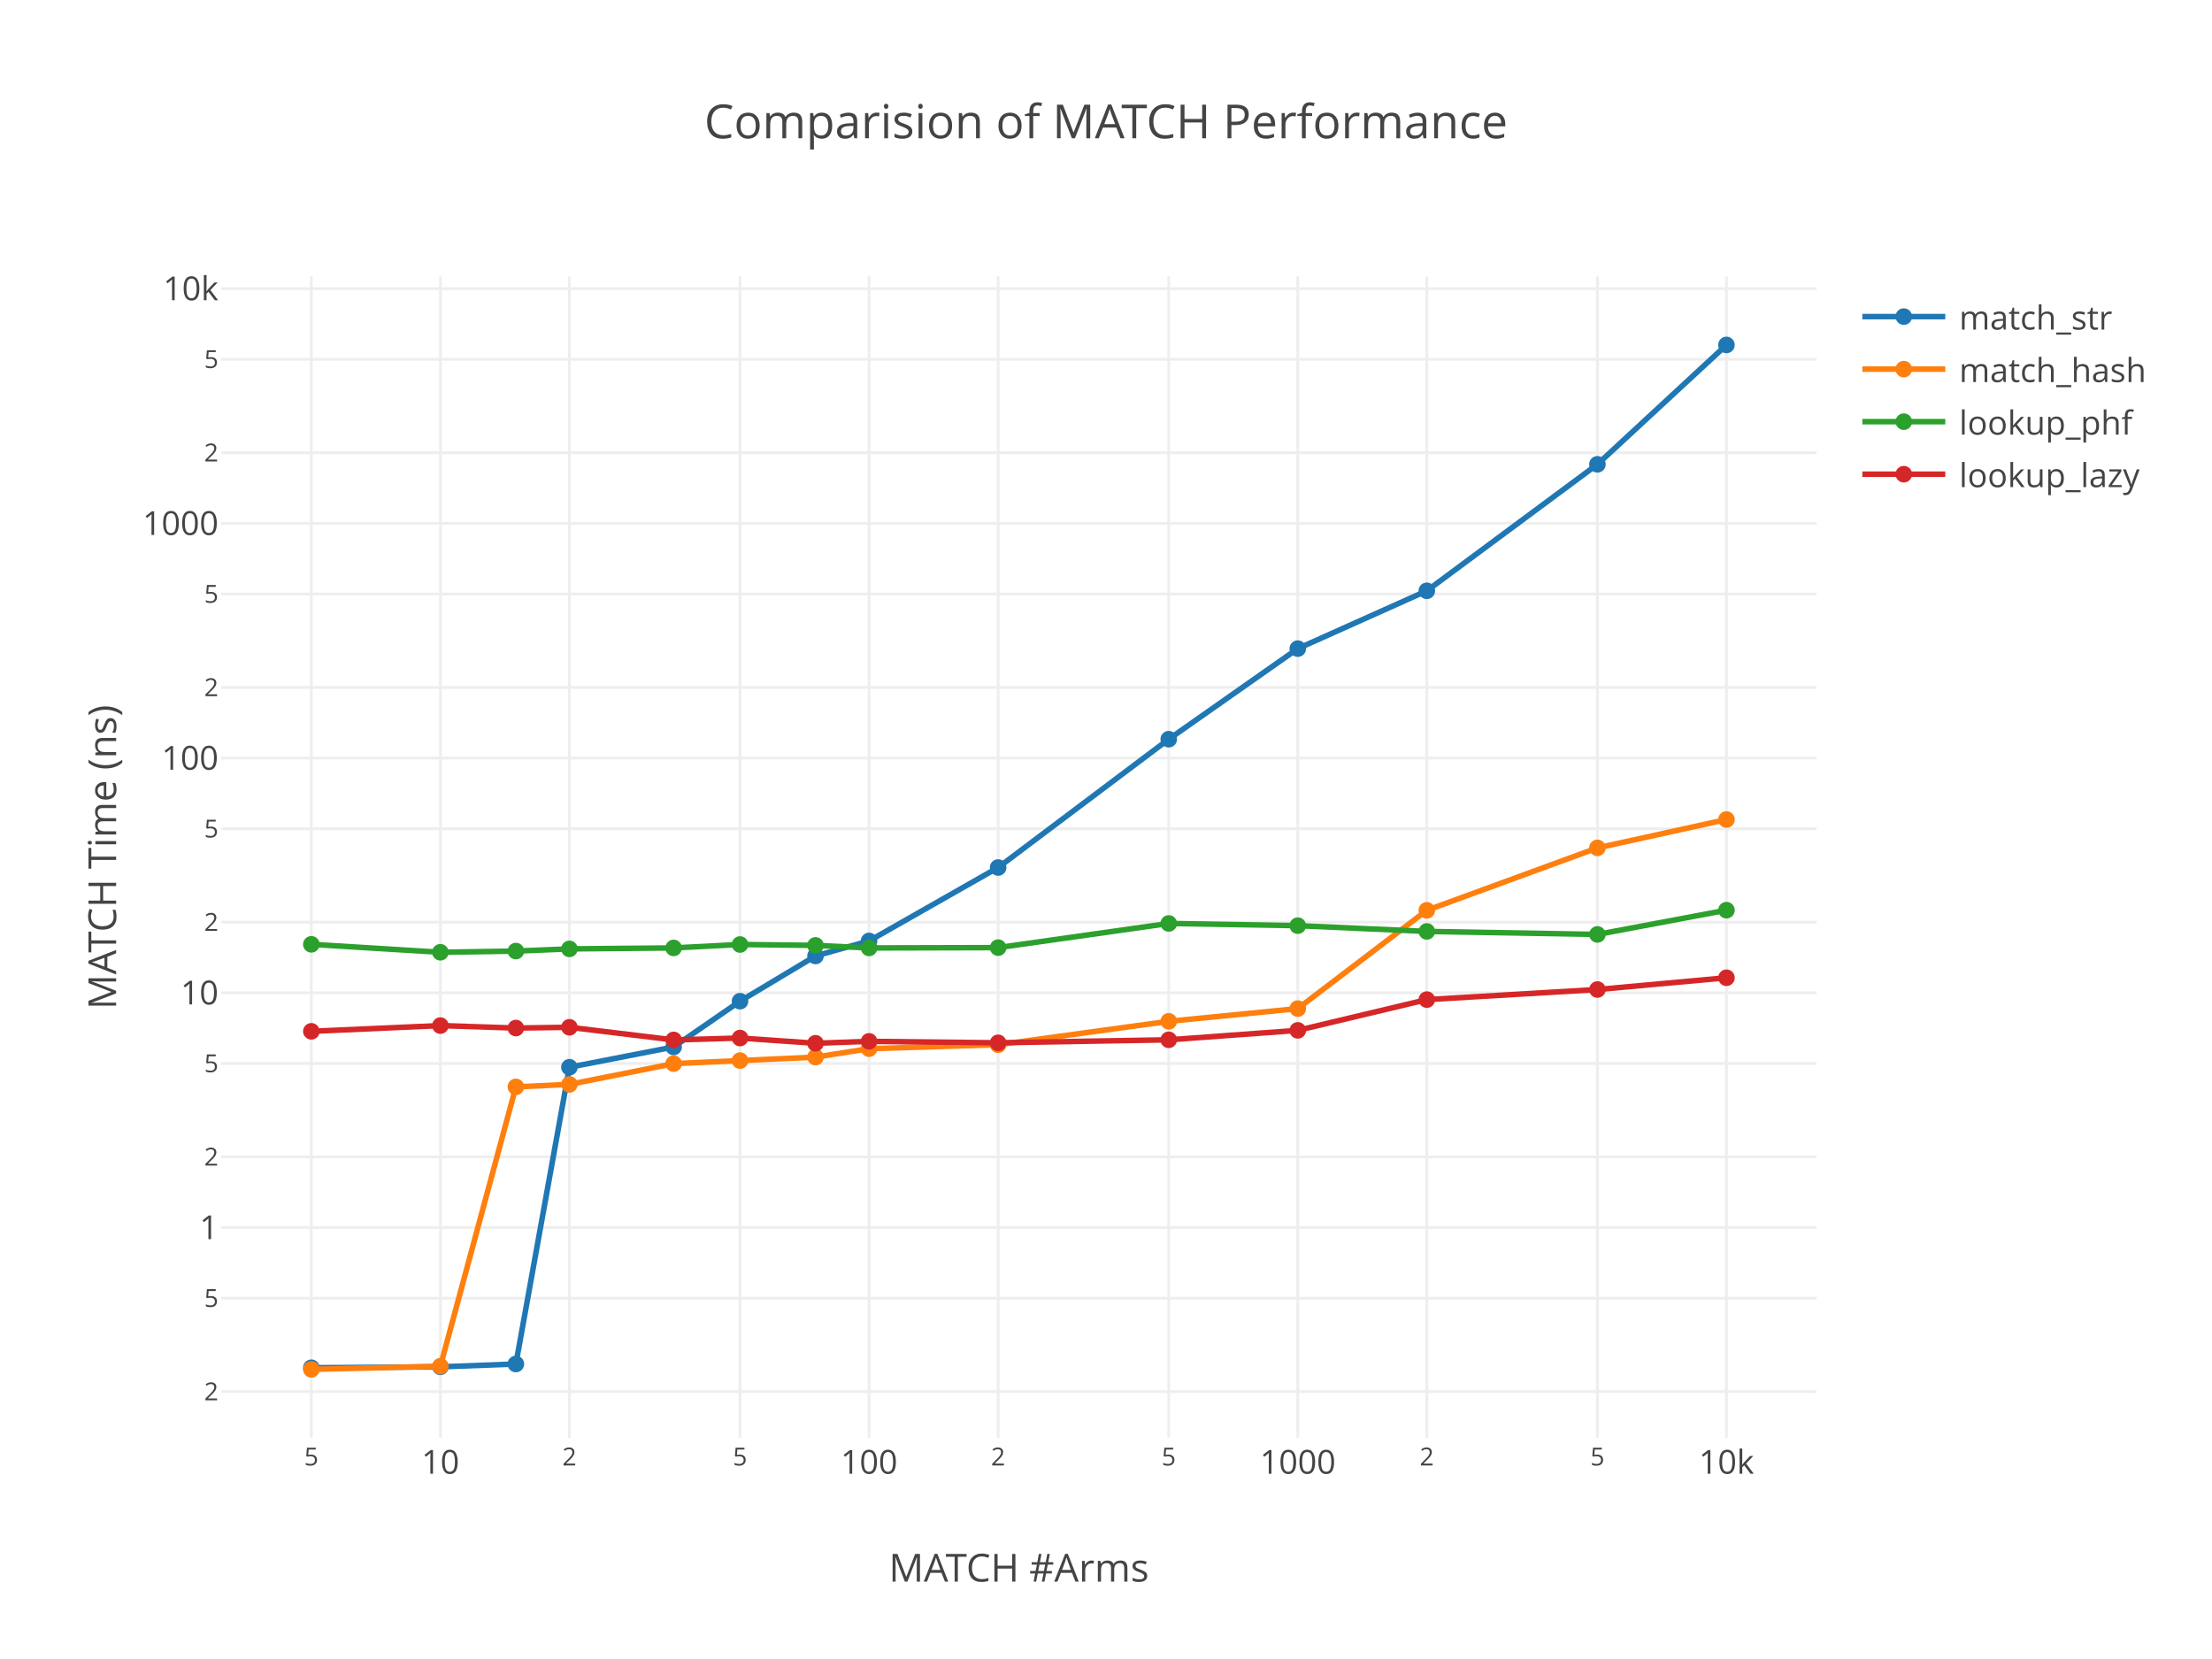
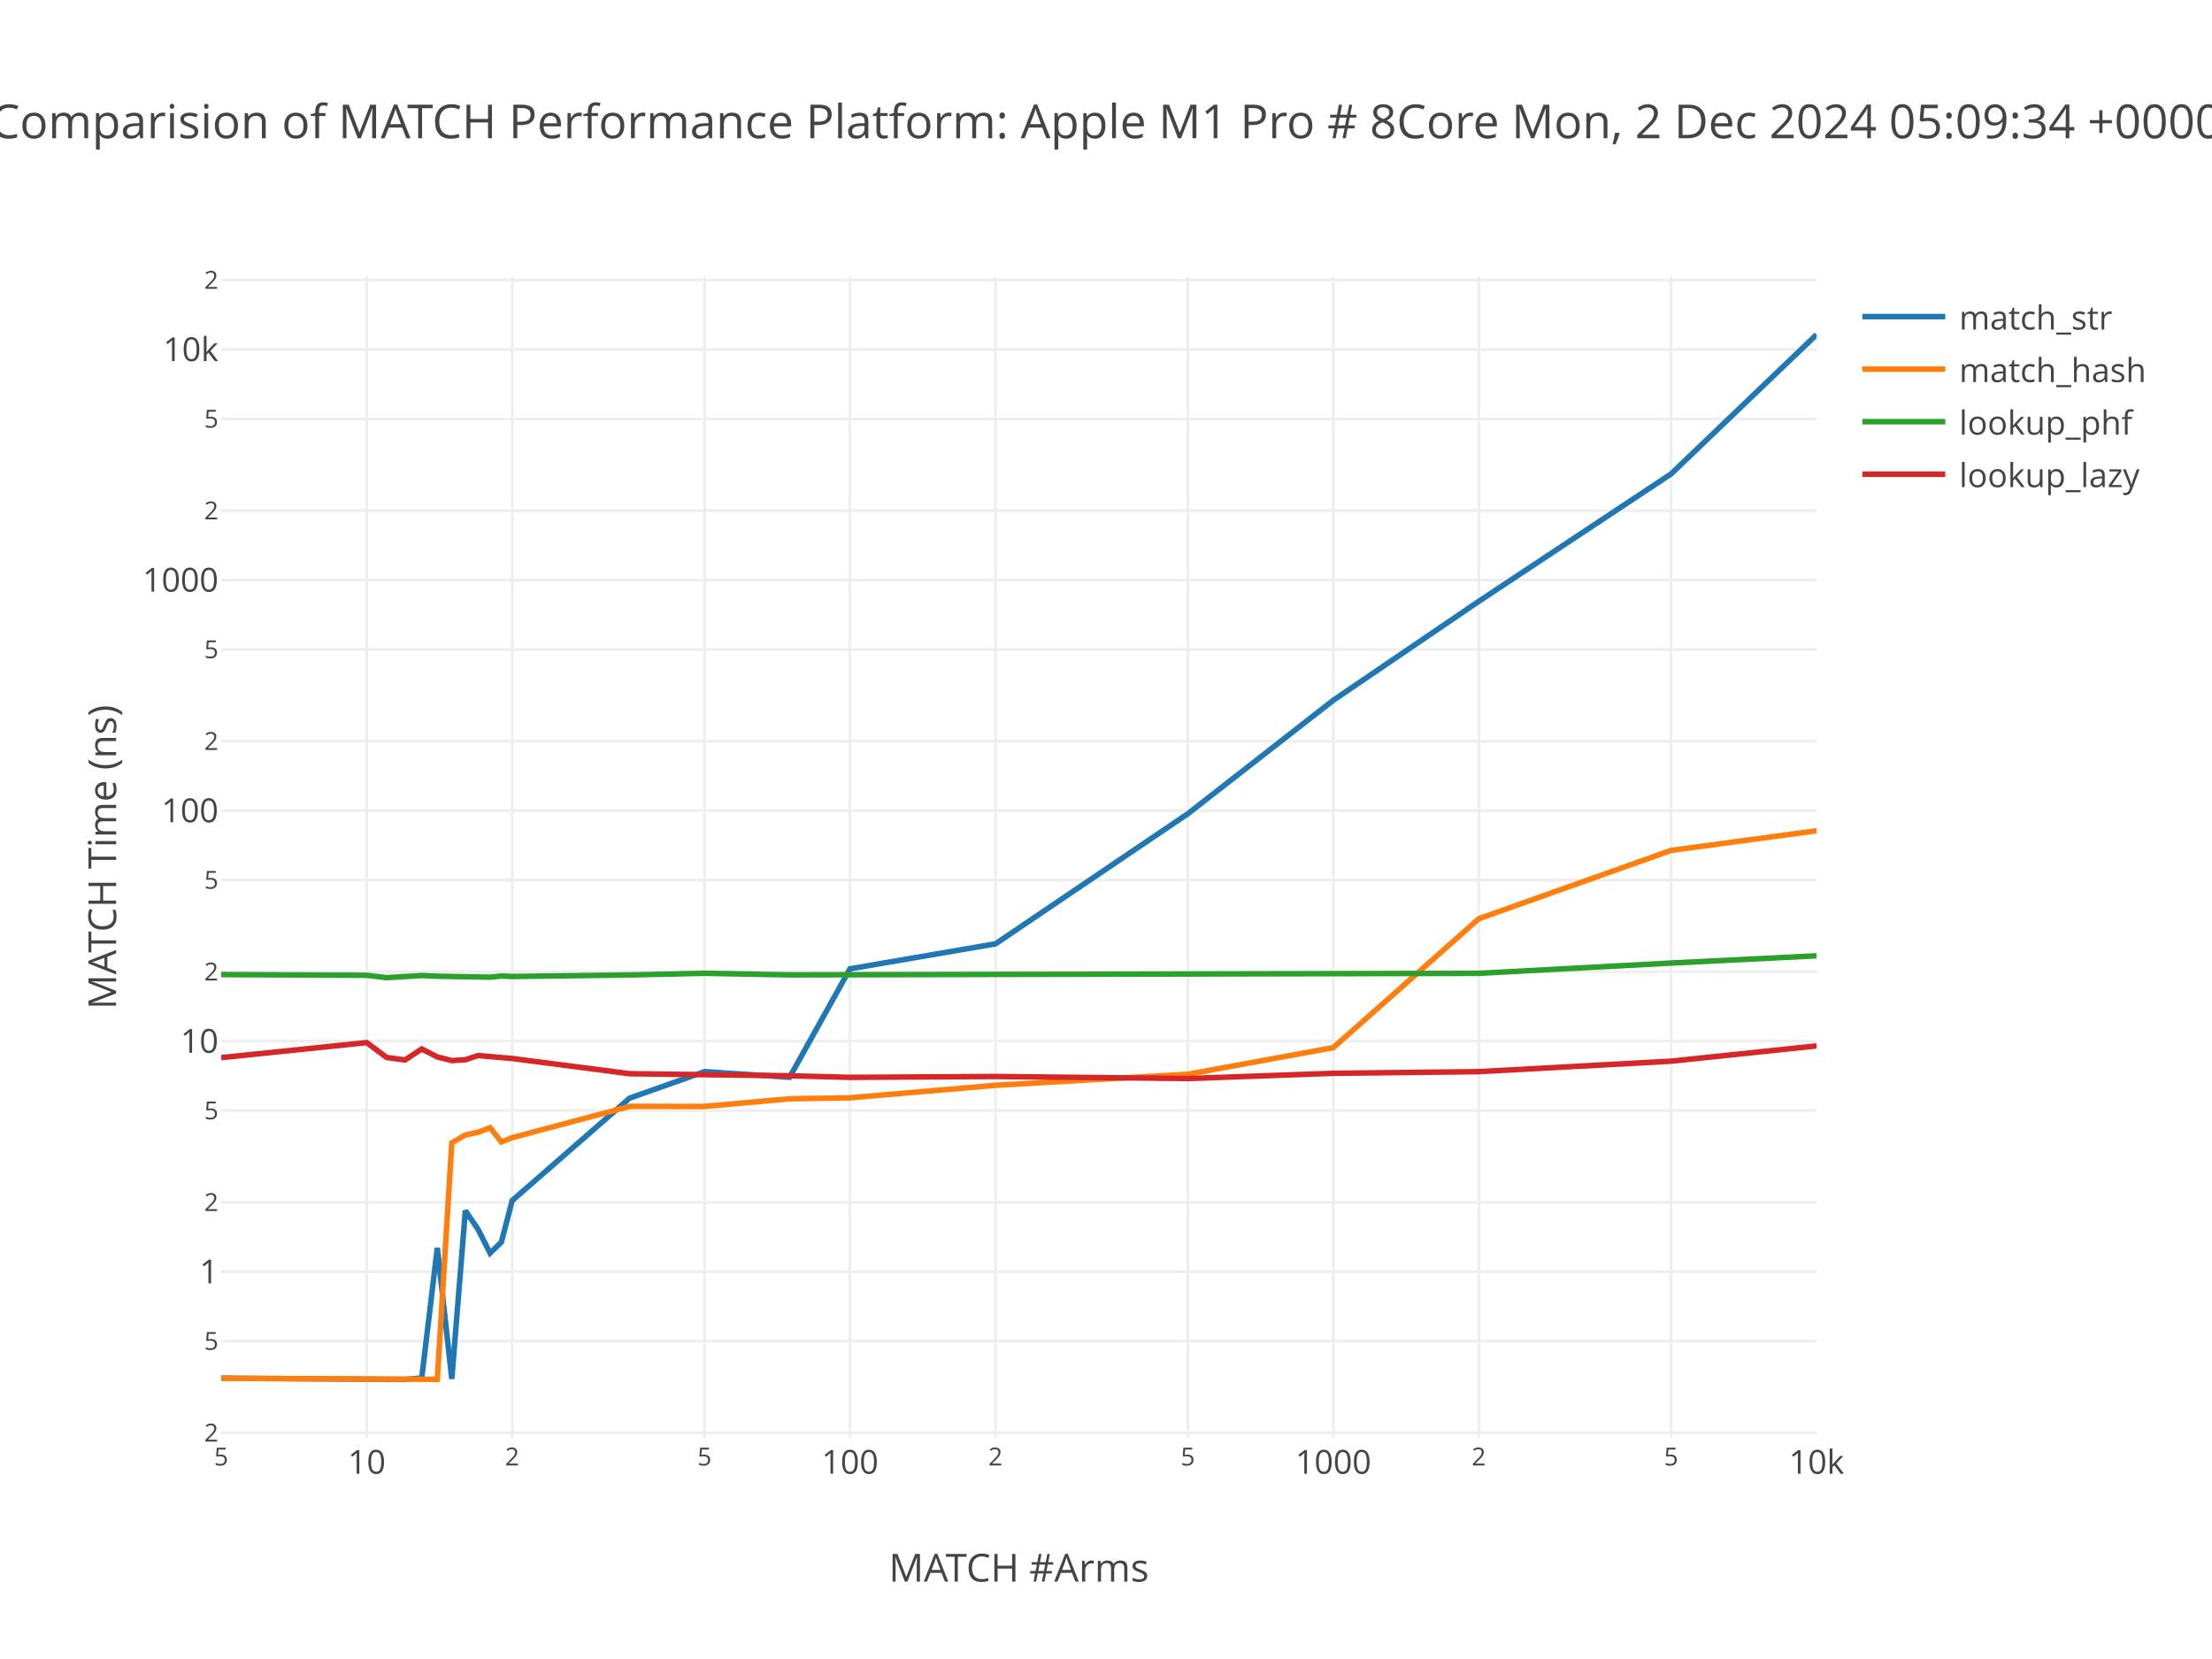
<svg xmlns="http://www.w3.org/2000/svg" class="main-svg" width="800" height="600" style="" viewBox="0 0 800 600">
  <rect x="0" y="0" width="800" height="600" style="fill: rgb(255, 255, 255); fill-opacity: 1;" />
-   <defs id="defs-21c319">
+   <defs id="defs-b5f04a">
    <g class="clips">
-       <clipPath id="clip21c319xyplot" class="plotclip">
+       <clipPath id="clipb5f04axyplot" class="plotclip">
        <rect width="577" height="420" />
      </clipPath>
-       <clipPath class="axesclip" id="clip21c319x">
+       <clipPath class="axesclip" id="clipb5f04ax">
        <rect x="80" y="0" width="577" height="600" />
      </clipPath>
-       <clipPath class="axesclip" id="clip21c319y">
+       <clipPath class="axesclip" id="clipb5f04ay">
        <rect x="0" y="100" width="800" height="420" />
      </clipPath>
-       <clipPath class="axesclip" id="clip21c319xy">
+       <clipPath class="axesclip" id="clipb5f04axy">
        <rect x="80" y="100" width="577" height="420" />
      </clipPath>
    </g>
    <g class="gradients" />
  </defs>
  <g class="bglayer" />
  <g class="layer-below">
    <g class="imagelayer" />
    <g class="shapelayer" />
  </g>
  <g class="cartesianlayer">
    <g class="subplot xy">
      <g class="layer-subplot">
        <g class="shapelayer" />
        <g class="imagelayer" />
      </g>
      <g class="gridlayer">
        <g class="x">
-           <path class="xgrid crisp" transform="translate(112.6,0)" d="M0,100v420" style="stroke: rgb(238, 238, 238); stroke-opacity: 1; stroke-width: 1px;" />
-           <path class="xgrid crisp" transform="translate(159.27,0)" d="M0,100v420" style="stroke: rgb(238, 238, 238); stroke-opacity: 1; stroke-width: 1px;" />
-           <path class="xgrid crisp" transform="translate(205.94,0)" d="M0,100v420" style="stroke: rgb(238, 238, 238); stroke-opacity: 1; stroke-width: 1px;" />
-           <path class="xgrid crisp" transform="translate(267.64,0)" d="M0,100v420" style="stroke: rgb(238, 238, 238); stroke-opacity: 1; stroke-width: 1px;" />
-           <path class="xgrid crisp" transform="translate(314.31,0)" d="M0,100v420" style="stroke: rgb(238, 238, 238); stroke-opacity: 1; stroke-width: 1px;" />
-           <path class="xgrid crisp" transform="translate(360.99,0)" d="M0,100v420" style="stroke: rgb(238, 238, 238); stroke-opacity: 1; stroke-width: 1px;" />
-           <path class="xgrid crisp" transform="translate(422.69,0)" d="M0,100v420" style="stroke: rgb(238, 238, 238); stroke-opacity: 1; stroke-width: 1px;" />
-           <path class="xgrid crisp" transform="translate(469.36,0)" d="M0,100v420" style="stroke: rgb(238, 238, 238); stroke-opacity: 1; stroke-width: 1px;" />
-           <path class="xgrid crisp" transform="translate(516.03,0)" d="M0,100v420" style="stroke: rgb(238, 238, 238); stroke-opacity: 1; stroke-width: 1px;" />
-           <path class="xgrid crisp" transform="translate(577.73,0)" d="M0,100v420" style="stroke: rgb(238, 238, 238); stroke-opacity: 1; stroke-width: 1px;" />
-           <path class="xgrid crisp" transform="translate(624.4,0)" d="M0,100v420" style="stroke: rgb(238, 238, 238); stroke-opacity: 1; stroke-width: 1px;" />
+           <path class="xgrid crisp" transform="translate(132.62,0)" d="M0,100v420" style="stroke: rgb(238, 238, 238); stroke-opacity: 1; stroke-width: 1px;" />
+           <path class="xgrid crisp" transform="translate(185.24,0)" d="M0,100v420" style="stroke: rgb(238, 238, 238); stroke-opacity: 1; stroke-width: 1px;" />
+           <path class="xgrid crisp" transform="translate(254.79,0)" d="M0,100v420" style="stroke: rgb(238, 238, 238); stroke-opacity: 1; stroke-width: 1px;" />
+           <path class="xgrid crisp" transform="translate(307.41,0)" d="M0,100v420" style="stroke: rgb(238, 238, 238); stroke-opacity: 1; stroke-width: 1px;" />
+           <path class="xgrid crisp" transform="translate(360.03,0)" d="M0,100v420" style="stroke: rgb(238, 238, 238); stroke-opacity: 1; stroke-width: 1px;" />
+           <path class="xgrid crisp" transform="translate(429.59,0)" d="M0,100v420" style="stroke: rgb(238, 238, 238); stroke-opacity: 1; stroke-width: 1px;" />
+           <path class="xgrid crisp" transform="translate(482.21,0)" d="M0,100v420" style="stroke: rgb(238, 238, 238); stroke-opacity: 1; stroke-width: 1px;" />
+           <path class="xgrid crisp" transform="translate(534.82,0)" d="M0,100v420" style="stroke: rgb(238, 238, 238); stroke-opacity: 1; stroke-width: 1px;" />
+           <path class="xgrid crisp" transform="translate(604.38,0)" d="M0,100v420" style="stroke: rgb(238, 238, 238); stroke-opacity: 1; stroke-width: 1px;" />
        </g>
        <g class="y">
-           <path class="ygrid crisp" transform="translate(0,503.29)" d="M80,0h577" style="stroke: rgb(238, 238, 238); stroke-opacity: 1; stroke-width: 1px;" />
-           <path class="ygrid crisp" transform="translate(0,469.51)" d="M80,0h577" style="stroke: rgb(238, 238, 238); stroke-opacity: 1; stroke-width: 1px;" />
-           <path class="ygrid crisp" transform="translate(0,443.95)" d="M80,0h577" style="stroke: rgb(238, 238, 238); stroke-opacity: 1; stroke-width: 1px;" />
-           <path class="ygrid crisp" transform="translate(0,418.4)" d="M80,0h577" style="stroke: rgb(238, 238, 238); stroke-opacity: 1; stroke-width: 1px;" />
-           <path class="ygrid crisp" transform="translate(0,384.62)" d="M80,0h577" style="stroke: rgb(238, 238, 238); stroke-opacity: 1; stroke-width: 1px;" />
-           <path class="ygrid crisp" transform="translate(0,359.06)" d="M80,0h577" style="stroke: rgb(238, 238, 238); stroke-opacity: 1; stroke-width: 1px;" />
-           <path class="ygrid crisp" transform="translate(0,333.51)" d="M80,0h577" style="stroke: rgb(238, 238, 238); stroke-opacity: 1; stroke-width: 1px;" />
-           <path class="ygrid crisp" transform="translate(0,299.73)" d="M80,0h577" style="stroke: rgb(238, 238, 238); stroke-opacity: 1; stroke-width: 1px;" />
-           <path class="ygrid crisp" transform="translate(0,274.17)" d="M80,0h577" style="stroke: rgb(238, 238, 238); stroke-opacity: 1; stroke-width: 1px;" />
-           <path class="ygrid crisp" transform="translate(0,248.62)" d="M80,0h577" style="stroke: rgb(238, 238, 238); stroke-opacity: 1; stroke-width: 1px;" />
-           <path class="ygrid crisp" transform="translate(0,214.84)" d="M80,0h577" style="stroke: rgb(238, 238, 238); stroke-opacity: 1; stroke-width: 1px;" />
-           <path class="ygrid crisp" transform="translate(0,189.28)" d="M80,0h577" style="stroke: rgb(238, 238, 238); stroke-opacity: 1; stroke-width: 1px;" />
-           <path class="ygrid crisp" transform="translate(0,163.73)" d="M80,0h577" style="stroke: rgb(238, 238, 238); stroke-opacity: 1; stroke-width: 1px;" />
-           <path class="ygrid crisp" transform="translate(0,129.94)" d="M80,0h577" style="stroke: rgb(238, 238, 238); stroke-opacity: 1; stroke-width: 1px;" />
-           <path class="ygrid crisp" transform="translate(0,104.39)" d="M80,0h577" style="stroke: rgb(238, 238, 238); stroke-opacity: 1; stroke-width: 1px;" />
+           <path class="ygrid crisp" transform="translate(0,518.21)" d="M80,0h577" style="stroke: rgb(238, 238, 238); stroke-opacity: 1; stroke-width: 1px;" />
+           <path class="ygrid crisp" transform="translate(0,485.03)" d="M80,0h577" style="stroke: rgb(238, 238, 238); stroke-opacity: 1; stroke-width: 1px;" />
+           <path class="ygrid crisp" transform="translate(0,459.93)" d="M80,0h577" style="stroke: rgb(238, 238, 238); stroke-opacity: 1; stroke-width: 1px;" />
+           <path class="ygrid crisp" transform="translate(0,434.83)" d="M80,0h577" style="stroke: rgb(238, 238, 238); stroke-opacity: 1; stroke-width: 1px;" />
+           <path class="ygrid crisp" transform="translate(0,401.65)" d="M80,0h577" style="stroke: rgb(238, 238, 238); stroke-opacity: 1; stroke-width: 1px;" />
+           <path class="ygrid crisp" transform="translate(0,376.55)" d="M80,0h577" style="stroke: rgb(238, 238, 238); stroke-opacity: 1; stroke-width: 1px;" />
+           <path class="ygrid crisp" transform="translate(0,351.45)" d="M80,0h577" style="stroke: rgb(238, 238, 238); stroke-opacity: 1; stroke-width: 1px;" />
+           <path class="ygrid crisp" transform="translate(0,318.27)" d="M80,0h577" style="stroke: rgb(238, 238, 238); stroke-opacity: 1; stroke-width: 1px;" />
+           <path class="ygrid crisp" transform="translate(0,293.17)" d="M80,0h577" style="stroke: rgb(238, 238, 238); stroke-opacity: 1; stroke-width: 1px;" />
+           <path class="ygrid crisp" transform="translate(0,268.07)" d="M80,0h577" style="stroke: rgb(238, 238, 238); stroke-opacity: 1; stroke-width: 1px;" />
+           <path class="ygrid crisp" transform="translate(0,234.88)" d="M80,0h577" style="stroke: rgb(238, 238, 238); stroke-opacity: 1; stroke-width: 1px;" />
+           <path class="ygrid crisp" transform="translate(0,209.78)" d="M80,0h577" style="stroke: rgb(238, 238, 238); stroke-opacity: 1; stroke-width: 1px;" />
+           <path class="ygrid crisp" transform="translate(0,184.68)" d="M80,0h577" style="stroke: rgb(238, 238, 238); stroke-opacity: 1; stroke-width: 1px;" />
+           <path class="ygrid crisp" transform="translate(0,151.5)" d="M80,0h577" style="stroke: rgb(238, 238, 238); stroke-opacity: 1; stroke-width: 1px;" />
+           <path class="ygrid crisp" transform="translate(0,126.4)" d="M80,0h577" style="stroke: rgb(238, 238, 238); stroke-opacity: 1; stroke-width: 1px;" />
+           <path class="ygrid crisp" transform="translate(0,101.3)" d="M80,0h577" style="stroke: rgb(238, 238, 238); stroke-opacity: 1; stroke-width: 1px;" />
        </g>
      </g>
      <g class="zerolinelayer" />
      <path class="xlines-below" />
      <path class="ylines-below" />
      <g class="overlines-below" />
      <g class="xaxislayer-below" />
      <g class="yaxislayer-below" />
      <g class="overaxes-below" />
-       <g class="plot" transform="translate(80,100)" clip-path="url('#clip21c319xyplot')">
+       <g class="plot" transform="translate(80,100)" clip-path="url('#clipb5f04axyplot')">
        <g class="scatterlayer mlayer">
-           <g class="trace scatter trace0b21ef" style="stroke-miterlimit: 2; opacity: 1;">
-             <g class="fills" />
-             <g class="errorbars" />
-             <g class="lines">
-               <path class="js-line" d="M32.6,394.67L79.27,394.34L106.57,393.31L125.94,285.98L163.63,278.65L187.64,262.09L214.94,245.74L234.31,240.3L280.99,213.75L342.69,167.34L389.36,134.58L436.03,113.67L497.73,67.93L544.4,24.75" style="vector-effect: non-scaling-stroke; fill: none; stroke: rgb(31, 119, 180); stroke-opacity: 1; stroke-width: 2px; opacity: 1;" />
-             </g>
-             <g class="points">
-               <path class="point" transform="translate(32.6,394.67)" d="M3,0A3,3 0 1,1 0,-3A3,3 0 0,1 3,0Z" style="opacity: 1; stroke-width: 0px; fill: rgb(31, 119, 180); fill-opacity: 1;" />
-               <path class="point" transform="translate(79.27,394.34)" d="M3,0A3,3 0 1,1 0,-3A3,3 0 0,1 3,0Z" style="opacity: 1; stroke-width: 0px; fill: rgb(31, 119, 180); fill-opacity: 1;" />
-               <path class="point" transform="translate(106.57,393.31)" d="M3,0A3,3 0 1,1 0,-3A3,3 0 0,1 3,0Z" style="opacity: 1; stroke-width: 0px; fill: rgb(31, 119, 180); fill-opacity: 1;" />
-               <path class="point" transform="translate(125.94,285.98)" d="M3,0A3,3 0 1,1 0,-3A3,3 0 0,1 3,0Z" style="opacity: 1; stroke-width: 0px; fill: rgb(31, 119, 180); fill-opacity: 1;" />
-               <path class="point" transform="translate(163.63,278.65)" d="M3,0A3,3 0 1,1 0,-3A3,3 0 0,1 3,0Z" style="opacity: 1; stroke-width: 0px; fill: rgb(31, 119, 180); fill-opacity: 1;" />
-               <path class="point" transform="translate(187.64,262.09)" d="M3,0A3,3 0 1,1 0,-3A3,3 0 0,1 3,0Z" style="opacity: 1; stroke-width: 0px; fill: rgb(31, 119, 180); fill-opacity: 1;" />
-               <path class="point" transform="translate(214.94,245.74)" d="M3,0A3,3 0 1,1 0,-3A3,3 0 0,1 3,0Z" style="opacity: 1; stroke-width: 0px; fill: rgb(31, 119, 180); fill-opacity: 1;" />
-               <path class="point" transform="translate(234.31,240.3)" d="M3,0A3,3 0 1,1 0,-3A3,3 0 0,1 3,0Z" style="opacity: 1; stroke-width: 0px; fill: rgb(31, 119, 180); fill-opacity: 1;" />
-               <path class="point" transform="translate(280.99,213.75)" d="M3,0A3,3 0 1,1 0,-3A3,3 0 0,1 3,0Z" style="opacity: 1; stroke-width: 0px; fill: rgb(31, 119, 180); fill-opacity: 1;" />
-               <path class="point" transform="translate(342.69,167.34)" d="M3,0A3,3 0 1,1 0,-3A3,3 0 0,1 3,0Z" style="opacity: 1; stroke-width: 0px; fill: rgb(31, 119, 180); fill-opacity: 1;" />
-               <path class="point" transform="translate(389.36,134.58)" d="M3,0A3,3 0 1,1 0,-3A3,3 0 0,1 3,0Z" style="opacity: 1; stroke-width: 0px; fill: rgb(31, 119, 180); fill-opacity: 1;" />
-               <path class="point" transform="translate(436.03,113.67)" d="M3,0A3,3 0 1,1 0,-3A3,3 0 0,1 3,0Z" style="opacity: 1; stroke-width: 0px; fill: rgb(31, 119, 180); fill-opacity: 1;" />
-               <path class="point" transform="translate(497.73,67.93)" d="M3,0A3,3 0 1,1 0,-3A3,3 0 0,1 3,0Z" style="opacity: 1; stroke-width: 0px; fill: rgb(31, 119, 180); fill-opacity: 1;" />
-               <path class="point" transform="translate(544.4,24.75)" d="M3,0A3,3 0 1,1 0,-3A3,3 0 0,1 3,0Z" style="opacity: 1; stroke-width: 0px; fill: rgb(31, 119, 180); fill-opacity: 1;" />
-             </g>
-             <g class="text" />
-           </g>
-           <g class="trace scatter traced4a0c6" style="stroke-miterlimit: 2; opacity: 1;">
-             <g class="fills" />
-             <g class="errorbars" />
-             <g class="lines">
-               <path class="js-line" d="M32.6,395.25L79.27,394.12L106.57,293.08L125.94,292.18L163.63,284.68L214.94,282.31L234.31,279.27L280.99,277.83L342.69,269.37L389.36,264.77L436.03,229.23L497.73,206.65L544.4,196.39" style="vector-effect: non-scaling-stroke; fill: none; stroke: rgb(255, 127, 14); stroke-opacity: 1; stroke-width: 2px; opacity: 1;" />
-             </g>
-             <g class="points">
-               <path class="point" transform="translate(32.6,395.25)" d="M3,0A3,3 0 1,1 0,-3A3,3 0 0,1 3,0Z" style="opacity: 1; stroke-width: 0px; fill: rgb(255, 127, 14); fill-opacity: 1;" />
-               <path class="point" transform="translate(79.27,394.12)" d="M3,0A3,3 0 1,1 0,-3A3,3 0 0,1 3,0Z" style="opacity: 1; stroke-width: 0px; fill: rgb(255, 127, 14); fill-opacity: 1;" />
-               <path class="point" transform="translate(106.57,293.08)" d="M3,0A3,3 0 1,1 0,-3A3,3 0 0,1 3,0Z" style="opacity: 1; stroke-width: 0px; fill: rgb(255, 127, 14); fill-opacity: 1;" />
-               <path class="point" transform="translate(125.94,292.18)" d="M3,0A3,3 0 1,1 0,-3A3,3 0 0,1 3,0Z" style="opacity: 1; stroke-width: 0px; fill: rgb(255, 127, 14); fill-opacity: 1;" />
-               <path class="point" transform="translate(163.63,284.68)" d="M3,0A3,3 0 1,1 0,-3A3,3 0 0,1 3,0Z" style="opacity: 1; stroke-width: 0px; fill: rgb(255, 127, 14); fill-opacity: 1;" />
-               <path class="point" transform="translate(187.64,283.57)" d="M3,0A3,3 0 1,1 0,-3A3,3 0 0,1 3,0Z" style="opacity: 1; stroke-width: 0px; fill: rgb(255, 127, 14); fill-opacity: 1;" />
-               <path class="point" transform="translate(214.94,282.31)" d="M3,0A3,3 0 1,1 0,-3A3,3 0 0,1 3,0Z" style="opacity: 1; stroke-width: 0px; fill: rgb(255, 127, 14); fill-opacity: 1;" />
-               <path class="point" transform="translate(234.31,279.27)" d="M3,0A3,3 0 1,1 0,-3A3,3 0 0,1 3,0Z" style="opacity: 1; stroke-width: 0px; fill: rgb(255, 127, 14); fill-opacity: 1;" />
-               <path class="point" transform="translate(280.99,277.83)" d="M3,0A3,3 0 1,1 0,-3A3,3 0 0,1 3,0Z" style="opacity: 1; stroke-width: 0px; fill: rgb(255, 127, 14); fill-opacity: 1;" />
-               <path class="point" transform="translate(342.69,269.37)" d="M3,0A3,3 0 1,1 0,-3A3,3 0 0,1 3,0Z" style="opacity: 1; stroke-width: 0px; fill: rgb(255, 127, 14); fill-opacity: 1;" />
-               <path class="point" transform="translate(389.36,264.77)" d="M3,0A3,3 0 1,1 0,-3A3,3 0 0,1 3,0Z" style="opacity: 1; stroke-width: 0px; fill: rgb(255, 127, 14); fill-opacity: 1;" />
-               <path class="point" transform="translate(436.03,229.23)" d="M3,0A3,3 0 1,1 0,-3A3,3 0 0,1 3,0Z" style="opacity: 1; stroke-width: 0px; fill: rgb(255, 127, 14); fill-opacity: 1;" />
-               <path class="point" transform="translate(497.73,206.65)" d="M3,0A3,3 0 1,1 0,-3A3,3 0 0,1 3,0Z" style="opacity: 1; stroke-width: 0px; fill: rgb(255, 127, 14); fill-opacity: 1;" />
-               <path class="point" transform="translate(544.4,196.39)" d="M3,0A3,3 0 1,1 0,-3A3,3 0 0,1 3,0Z" style="opacity: 1; stroke-width: 0px; fill: rgb(255, 127, 14); fill-opacity: 1;" />
-             </g>
-             <g class="text" />
-           </g>
-           <g class="trace scatter trace8a41a8" style="stroke-miterlimit: 2; opacity: 1;">
-             <g class="fills" />
-             <g class="errorbars" />
-             <g class="lines">
-               <path class="js-line" d="M32.6,241.53L79.27,244.4L106.57,243.97L125.94,243.18L163.63,242.83L187.64,241.59L214.94,241.91L234.31,242.84L280.99,242.72L342.69,233.98L389.36,234.78L436.03,236.86L497.73,237.95L544.4,229.18" style="vector-effect: non-scaling-stroke; fill: none; stroke: rgb(44, 160, 44); stroke-opacity: 1; stroke-width: 2px; opacity: 1;" />
-             </g>
-             <g class="points">
-               <path class="point" transform="translate(32.6,241.53)" d="M3,0A3,3 0 1,1 0,-3A3,3 0 0,1 3,0Z" style="opacity: 1; stroke-width: 0px; fill: rgb(44, 160, 44); fill-opacity: 1;" />
-               <path class="point" transform="translate(79.27,244.4)" d="M3,0A3,3 0 1,1 0,-3A3,3 0 0,1 3,0Z" style="opacity: 1; stroke-width: 0px; fill: rgb(44, 160, 44); fill-opacity: 1;" />
-               <path class="point" transform="translate(106.57,243.97)" d="M3,0A3,3 0 1,1 0,-3A3,3 0 0,1 3,0Z" style="opacity: 1; stroke-width: 0px; fill: rgb(44, 160, 44); fill-opacity: 1;" />
-               <path class="point" transform="translate(125.94,243.18)" d="M3,0A3,3 0 1,1 0,-3A3,3 0 0,1 3,0Z" style="opacity: 1; stroke-width: 0px; fill: rgb(44, 160, 44); fill-opacity: 1;" />
-               <path class="point" transform="translate(163.63,242.83)" d="M3,0A3,3 0 1,1 0,-3A3,3 0 0,1 3,0Z" style="opacity: 1; stroke-width: 0px; fill: rgb(44, 160, 44); fill-opacity: 1;" />
-               <path class="point" transform="translate(187.64,241.59)" d="M3,0A3,3 0 1,1 0,-3A3,3 0 0,1 3,0Z" style="opacity: 1; stroke-width: 0px; fill: rgb(44, 160, 44); fill-opacity: 1;" />
-               <path class="point" transform="translate(214.94,241.91)" d="M3,0A3,3 0 1,1 0,-3A3,3 0 0,1 3,0Z" style="opacity: 1; stroke-width: 0px; fill: rgb(44, 160, 44); fill-opacity: 1;" />
-               <path class="point" transform="translate(234.31,242.84)" d="M3,0A3,3 0 1,1 0,-3A3,3 0 0,1 3,0Z" style="opacity: 1; stroke-width: 0px; fill: rgb(44, 160, 44); fill-opacity: 1;" />
-               <path class="point" transform="translate(280.99,242.72)" d="M3,0A3,3 0 1,1 0,-3A3,3 0 0,1 3,0Z" style="opacity: 1; stroke-width: 0px; fill: rgb(44, 160, 44); fill-opacity: 1;" />
-               <path class="point" transform="translate(342.69,233.98)" d="M3,0A3,3 0 1,1 0,-3A3,3 0 0,1 3,0Z" style="opacity: 1; stroke-width: 0px; fill: rgb(44, 160, 44); fill-opacity: 1;" />
-               <path class="point" transform="translate(389.36,234.78)" d="M3,0A3,3 0 1,1 0,-3A3,3 0 0,1 3,0Z" style="opacity: 1; stroke-width: 0px; fill: rgb(44, 160, 44); fill-opacity: 1;" />
-               <path class="point" transform="translate(436.03,236.86)" d="M3,0A3,3 0 1,1 0,-3A3,3 0 0,1 3,0Z" style="opacity: 1; stroke-width: 0px; fill: rgb(44, 160, 44); fill-opacity: 1;" />
-               <path class="point" transform="translate(497.73,237.95)" d="M3,0A3,3 0 1,1 0,-3A3,3 0 0,1 3,0Z" style="opacity: 1; stroke-width: 0px; fill: rgb(44, 160, 44); fill-opacity: 1;" />
-               <path class="point" transform="translate(544.4,229.18)" d="M3,0A3,3 0 1,1 0,-3A3,3 0 0,1 3,0Z" style="opacity: 1; stroke-width: 0px; fill: rgb(44, 160, 44); fill-opacity: 1;" />
-             </g>
-             <g class="text" />
-           </g>
-           <g class="trace scatter trace8ba273" style="stroke-miterlimit: 2; opacity: 1;">
-             <g class="fills" />
-             <g class="errorbars" />
-             <g class="lines">
-               <path class="js-line" d="M32.6,272.99L79.27,270.92L106.57,271.81L125.94,271.53L163.63,276.1L187.64,275.42L214.94,277.31L234.31,276.62L280.99,277.14L342.69,276.06L389.36,272.65L436.03,261.52L497.73,257.87L544.4,253.62" style="vector-effect: non-scaling-stroke; fill: none; stroke: rgb(214, 39, 40); stroke-opacity: 1; stroke-width: 2px; opacity: 1;" />
-             </g>
-             <g class="points">
-               <path class="point" transform="translate(32.6,272.99)" d="M3,0A3,3 0 1,1 0,-3A3,3 0 0,1 3,0Z" style="opacity: 1; stroke-width: 0px; fill: rgb(214, 39, 40); fill-opacity: 1;" />
-               <path class="point" transform="translate(79.27,270.92)" d="M3,0A3,3 0 1,1 0,-3A3,3 0 0,1 3,0Z" style="opacity: 1; stroke-width: 0px; fill: rgb(214, 39, 40); fill-opacity: 1;" />
-               <path class="point" transform="translate(106.57,271.81)" d="M3,0A3,3 0 1,1 0,-3A3,3 0 0,1 3,0Z" style="opacity: 1; stroke-width: 0px; fill: rgb(214, 39, 40); fill-opacity: 1;" />
-               <path class="point" transform="translate(125.94,271.53)" d="M3,0A3,3 0 1,1 0,-3A3,3 0 0,1 3,0Z" style="opacity: 1; stroke-width: 0px; fill: rgb(214, 39, 40); fill-opacity: 1;" />
-               <path class="point" transform="translate(163.63,276.1)" d="M3,0A3,3 0 1,1 0,-3A3,3 0 0,1 3,0Z" style="opacity: 1; stroke-width: 0px; fill: rgb(214, 39, 40); fill-opacity: 1;" />
-               <path class="point" transform="translate(187.64,275.42)" d="M3,0A3,3 0 1,1 0,-3A3,3 0 0,1 3,0Z" style="opacity: 1; stroke-width: 0px; fill: rgb(214, 39, 40); fill-opacity: 1;" />
-               <path class="point" transform="translate(214.94,277.31)" d="M3,0A3,3 0 1,1 0,-3A3,3 0 0,1 3,0Z" style="opacity: 1; stroke-width: 0px; fill: rgb(214, 39, 40); fill-opacity: 1;" />
-               <path class="point" transform="translate(234.31,276.62)" d="M3,0A3,3 0 1,1 0,-3A3,3 0 0,1 3,0Z" style="opacity: 1; stroke-width: 0px; fill: rgb(214, 39, 40); fill-opacity: 1;" />
-               <path class="point" transform="translate(280.99,277.14)" d="M3,0A3,3 0 1,1 0,-3A3,3 0 0,1 3,0Z" style="opacity: 1; stroke-width: 0px; fill: rgb(214, 39, 40); fill-opacity: 1;" />
-               <path class="point" transform="translate(342.69,276.06)" d="M3,0A3,3 0 1,1 0,-3A3,3 0 0,1 3,0Z" style="opacity: 1; stroke-width: 0px; fill: rgb(214, 39, 40); fill-opacity: 1;" />
-               <path class="point" transform="translate(389.36,272.65)" d="M3,0A3,3 0 1,1 0,-3A3,3 0 0,1 3,0Z" style="opacity: 1; stroke-width: 0px; fill: rgb(214, 39, 40); fill-opacity: 1;" />
-               <path class="point" transform="translate(436.03,261.52)" d="M3,0A3,3 0 1,1 0,-3A3,3 0 0,1 3,0Z" style="opacity: 1; stroke-width: 0px; fill: rgb(214, 39, 40); fill-opacity: 1;" />
-               <path class="point" transform="translate(497.73,257.87)" d="M3,0A3,3 0 1,1 0,-3A3,3 0 0,1 3,0Z" style="opacity: 1; stroke-width: 0px; fill: rgb(214, 39, 40); fill-opacity: 1;" />
-               <path class="point" transform="translate(544.4,253.62)" d="M3,0A3,3 0 1,1 0,-3A3,3 0 0,1 3,0Z" style="opacity: 1; stroke-width: 0px; fill: rgb(214, 39, 40); fill-opacity: 1;" />
-             </g>
+           <g class="trace scatter tracede36c2" style="stroke-miterlimit: 2; opacity: 1;">
+             <g class="fills" />
+             <g class="errorbars" />
+             <g class="lines">
+               <path class="js-line" d="M0,398.43L66.46,398.9L72.53,398.34L78.16,351.33L83.4,398.7L88.3,337.84L92.9,344.63L97.24,353.2L101.34,349.21L105.24,334.19L147.72,297.15L174.79,287.58L205.57,289.61L227.41,250.38L280.03,241.35L349.59,194.3L402.21,153.26L454.82,117.48L524.38,71.39L577,21" style="vector-effect: non-scaling-stroke; fill: none; stroke: rgb(31, 119, 180); stroke-opacity: 1; stroke-width: 2px; opacity: 1;" />
+             </g>
+             <g class="points" />
+             <g class="text" />
+           </g>
+           <g class="trace scatter trace58773c" style="stroke-miterlimit: 2; opacity: 1;">
+             <g class="fills" />
+             <g class="errorbars" />
+             <g class="lines">
+               <path class="js-line" d="M0,398.49L78.16,398.84L83.4,313.33L88.3,310.46L92.9,309.51L97.24,307.83L101.34,313.02L105.24,311.45L147.72,300.13L174.79,300.15L205.57,297.39L227.41,297.04L280.03,292.51L349.59,288.51L402.21,278.88L454.82,232.27L524.38,207.55L577,200.46" style="vector-effect: non-scaling-stroke; fill: none; stroke: rgb(255, 127, 14); stroke-opacity: 1; stroke-width: 2px; opacity: 1;" />
+             </g>
+             <g class="points" />
+             <g class="text" />
+           </g>
+           <g class="trace scatter trace3212f3" style="stroke-miterlimit: 2; opacity: 1;">
+             <g class="fills" />
+             <g class="errorbars" />
+             <g class="lines">
+               <path class="js-line" d="M0,252.47L52.62,252.73L59.85,253.59L72.53,252.82L78.16,253.06L97.24,253.41L101.34,252.98L105.24,253.16L147.72,252.61L174.79,252L205.57,252.58L454.82,252.02L524.38,248.3L577,245.68" style="vector-effect: non-scaling-stroke; fill: none; stroke: rgb(44, 160, 44); stroke-opacity: 1; stroke-width: 2px; opacity: 1;" />
+             </g>
+             <g class="points" />
+             <g class="text" />
+           </g>
+           <g class="trace scatter trace58e73b" style="stroke-miterlimit: 2; opacity: 1;">
+             <g class="fills" />
+             <g class="errorbars" />
+             <g class="lines">
+               <path class="js-line" d="M0,282.51L52.62,277.07L59.85,282.45L66.46,283.37L72.53,279.38L78.16,282.26L83.4,283.57L88.3,283.27L92.9,281.75L105.24,282.82L147.72,288.33L205.57,289.07L227.41,289.64L280.03,289.33L349.59,290.07L402.21,288.18L454.82,287.58L524.38,283.79L577,278.26" style="vector-effect: non-scaling-stroke; fill: none; stroke: rgb(214, 39, 40); stroke-opacity: 1; stroke-width: 2px; opacity: 1;" />
+             </g>
+             <g class="points" />
            <g class="text" />
          </g>
        </g>
      </g>
      <g class="overplot" />
      <path class="xlines-above crisp" d="M0,0" style="fill: none;" />
      <path class="ylines-above crisp" d="M0,0" style="fill: none;" />
      <g class="overlines-above" />
      <g class="xaxislayer-above">
        <g class="xtick">
-           <text text-anchor="middle" x="0" y="530" transform="translate(112.6,0)" style="font-family: 'Open Sans', verdana, arial, sans-serif; font-size: 9px; fill: rgb(68, 68, 68); fill-opacity: 1; white-space: pre;">5</text>
-         </g>
-         <g class="xtick">
-           <text text-anchor="middle" x="0" y="533" transform="translate(159.27,0)" style="font-family: 'Open Sans', verdana, arial, sans-serif; font-size: 12px; fill: rgb(68, 68, 68); fill-opacity: 1; white-space: pre;">10</text>
-         </g>
-         <g class="xtick">
-           <text text-anchor="middle" x="0" y="530" transform="translate(205.94,0)" style="font-family: 'Open Sans', verdana, arial, sans-serif; font-size: 9px; fill: rgb(68, 68, 68); fill-opacity: 1; white-space: pre;">2</text>
-         </g>
-         <g class="xtick">
-           <text text-anchor="middle" x="0" y="530" transform="translate(267.64,0)" style="font-family: 'Open Sans', verdana, arial, sans-serif; font-size: 9px; fill: rgb(68, 68, 68); fill-opacity: 1; white-space: pre;">5</text>
-         </g>
-         <g class="xtick">
-           <text text-anchor="middle" x="0" y="533" transform="translate(314.31,0)" style="font-family: 'Open Sans', verdana, arial, sans-serif; font-size: 12px; fill: rgb(68, 68, 68); fill-opacity: 1; white-space: pre;">100</text>
-         </g>
-         <g class="xtick">
-           <text text-anchor="middle" x="0" y="530" transform="translate(360.99,0)" style="font-family: 'Open Sans', verdana, arial, sans-serif; font-size: 9px; fill: rgb(68, 68, 68); fill-opacity: 1; white-space: pre;">2</text>
-         </g>
-         <g class="xtick">
-           <text text-anchor="middle" x="0" y="530" transform="translate(422.69,0)" style="font-family: 'Open Sans', verdana, arial, sans-serif; font-size: 9px; fill: rgb(68, 68, 68); fill-opacity: 1; white-space: pre;">5</text>
-         </g>
-         <g class="xtick">
-           <text text-anchor="middle" x="0" y="533" transform="translate(469.36,0)" style="font-family: 'Open Sans', verdana, arial, sans-serif; font-size: 12px; fill: rgb(68, 68, 68); fill-opacity: 1; white-space: pre;">1000</text>
-         </g>
-         <g class="xtick">
-           <text text-anchor="middle" x="0" y="530" transform="translate(516.03,0)" style="font-family: 'Open Sans', verdana, arial, sans-serif; font-size: 9px; fill: rgb(68, 68, 68); fill-opacity: 1; white-space: pre;">2</text>
-         </g>
-         <g class="xtick">
-           <text text-anchor="middle" x="0" y="530" transform="translate(577.73,0)" style="font-family: 'Open Sans', verdana, arial, sans-serif; font-size: 9px; fill: rgb(68, 68, 68); fill-opacity: 1; white-space: pre;">5</text>
-         </g>
-         <g class="xtick">
-           <text text-anchor="middle" x="0" y="533" transform="translate(624.4,0)" style="font-family: 'Open Sans', verdana, arial, sans-serif; font-size: 12px; fill: rgb(68, 68, 68); fill-opacity: 1; white-space: pre;">10k</text>
+           <text text-anchor="middle" x="0" y="530" transform="translate(80,0)" style="font-family: 'Open Sans', verdana, arial, sans-serif; font-size: 9px; fill: rgb(68, 68, 68); fill-opacity: 1; white-space: pre;">5</text>
+         </g>
+         <g class="xtick">
+           <text text-anchor="middle" x="0" y="533" transform="translate(132.62,0)" style="font-family: 'Open Sans', verdana, arial, sans-serif; font-size: 12px; fill: rgb(68, 68, 68); fill-opacity: 1; white-space: pre;">10</text>
+         </g>
+         <g class="xtick">
+           <text text-anchor="middle" x="0" y="530" transform="translate(185.24,0)" style="font-family: 'Open Sans', verdana, arial, sans-serif; font-size: 9px; fill: rgb(68, 68, 68); fill-opacity: 1; white-space: pre;">2</text>
+         </g>
+         <g class="xtick">
+           <text text-anchor="middle" x="0" y="530" transform="translate(254.79,0)" style="font-family: 'Open Sans', verdana, arial, sans-serif; font-size: 9px; fill: rgb(68, 68, 68); fill-opacity: 1; white-space: pre;">5</text>
+         </g>
+         <g class="xtick">
+           <text text-anchor="middle" x="0" y="533" transform="translate(307.41,0)" style="font-family: 'Open Sans', verdana, arial, sans-serif; font-size: 12px; fill: rgb(68, 68, 68); fill-opacity: 1; white-space: pre;">100</text>
+         </g>
+         <g class="xtick">
+           <text text-anchor="middle" x="0" y="530" transform="translate(360.03,0)" style="font-family: 'Open Sans', verdana, arial, sans-serif; font-size: 9px; fill: rgb(68, 68, 68); fill-opacity: 1; white-space: pre;">2</text>
+         </g>
+         <g class="xtick">
+           <text text-anchor="middle" x="0" y="530" transform="translate(429.59,0)" style="font-family: 'Open Sans', verdana, arial, sans-serif; font-size: 9px; fill: rgb(68, 68, 68); fill-opacity: 1; white-space: pre;">5</text>
+         </g>
+         <g class="xtick">
+           <text text-anchor="middle" x="0" y="533" transform="translate(482.21,0)" style="font-family: 'Open Sans', verdana, arial, sans-serif; font-size: 12px; fill: rgb(68, 68, 68); fill-opacity: 1; white-space: pre;">1000</text>
+         </g>
+         <g class="xtick">
+           <text text-anchor="middle" x="0" y="530" transform="translate(534.82,0)" style="font-family: 'Open Sans', verdana, arial, sans-serif; font-size: 9px; fill: rgb(68, 68, 68); fill-opacity: 1; white-space: pre;">2</text>
+         </g>
+         <g class="xtick">
+           <text text-anchor="middle" x="0" y="530" transform="translate(604.38,0)" style="font-family: 'Open Sans', verdana, arial, sans-serif; font-size: 9px; fill: rgb(68, 68, 68); fill-opacity: 1; white-space: pre;">5</text>
+         </g>
+         <g class="xtick">
+           <text text-anchor="middle" x="0" y="533" transform="translate(657,0)" style="font-family: 'Open Sans', verdana, arial, sans-serif; font-size: 12px; fill: rgb(68, 68, 68); fill-opacity: 1; white-space: pre;">10k</text>
        </g>
      </g>
      <g class="yaxislayer-above">
        <g class="ytick">
-           <text text-anchor="end" x="79" y="3.15" transform="translate(0,503.29)" style="font-family: 'Open Sans', verdana, arial, sans-serif; font-size: 9px; fill: rgb(68, 68, 68); fill-opacity: 1; white-space: pre;">2</text>
-         </g>
-         <g class="ytick">
-           <text text-anchor="end" x="79" y="3.15" transform="translate(0,469.51)" style="font-family: 'Open Sans', verdana, arial, sans-serif; font-size: 9px; fill: rgb(68, 68, 68); fill-opacity: 1; white-space: pre;">5</text>
-         </g>
-         <g class="ytick">
-           <text text-anchor="end" x="79" y="4.2" transform="translate(0,443.95)" style="font-family: 'Open Sans', verdana, arial, sans-serif; font-size: 12px; fill: rgb(68, 68, 68); fill-opacity: 1; white-space: pre;">1</text>
-         </g>
-         <g class="ytick">
-           <text text-anchor="end" x="79" y="3.15" transform="translate(0,418.4)" style="font-family: 'Open Sans', verdana, arial, sans-serif; font-size: 9px; fill: rgb(68, 68, 68); fill-opacity: 1; white-space: pre;">2</text>
-         </g>
-         <g class="ytick">
-           <text text-anchor="end" x="79" y="3.15" transform="translate(0,384.62)" style="font-family: 'Open Sans', verdana, arial, sans-serif; font-size: 9px; fill: rgb(68, 68, 68); fill-opacity: 1; white-space: pre;">5</text>
-         </g>
-         <g class="ytick">
-           <text text-anchor="end" x="79" y="4.2" transform="translate(0,359.06)" style="font-family: 'Open Sans', verdana, arial, sans-serif; font-size: 12px; fill: rgb(68, 68, 68); fill-opacity: 1; white-space: pre;">10</text>
-         </g>
-         <g class="ytick">
-           <text text-anchor="end" x="79" y="3.15" transform="translate(0,333.51)" style="font-family: 'Open Sans', verdana, arial, sans-serif; font-size: 9px; fill: rgb(68, 68, 68); fill-opacity: 1; white-space: pre;">2</text>
-         </g>
-         <g class="ytick">
-           <text text-anchor="end" x="79" y="3.15" transform="translate(0,299.73)" style="font-family: 'Open Sans', verdana, arial, sans-serif; font-size: 9px; fill: rgb(68, 68, 68); fill-opacity: 1; white-space: pre;">5</text>
-         </g>
-         <g class="ytick">
-           <text text-anchor="end" x="79" y="4.2" transform="translate(0,274.17)" style="font-family: 'Open Sans', verdana, arial, sans-serif; font-size: 12px; fill: rgb(68, 68, 68); fill-opacity: 1; white-space: pre;">100</text>
-         </g>
-         <g class="ytick">
-           <text text-anchor="end" x="79" y="3.15" transform="translate(0,248.62)" style="font-family: 'Open Sans', verdana, arial, sans-serif; font-size: 9px; fill: rgb(68, 68, 68); fill-opacity: 1; white-space: pre;">2</text>
-         </g>
-         <g class="ytick">
-           <text text-anchor="end" x="79" y="3.15" transform="translate(0,214.84)" style="font-family: 'Open Sans', verdana, arial, sans-serif; font-size: 9px; fill: rgb(68, 68, 68); fill-opacity: 1; white-space: pre;">5</text>
-         </g>
-         <g class="ytick">
-           <text text-anchor="end" x="79" y="4.2" transform="translate(0,189.28)" style="font-family: 'Open Sans', verdana, arial, sans-serif; font-size: 12px; fill: rgb(68, 68, 68); fill-opacity: 1; white-space: pre;">1000</text>
-         </g>
-         <g class="ytick">
-           <text text-anchor="end" x="79" y="3.15" transform="translate(0,163.73)" style="font-family: 'Open Sans', verdana, arial, sans-serif; font-size: 9px; fill: rgb(68, 68, 68); fill-opacity: 1; white-space: pre;">2</text>
-         </g>
-         <g class="ytick">
-           <text text-anchor="end" x="79" y="3.15" transform="translate(0,129.94)" style="font-family: 'Open Sans', verdana, arial, sans-serif; font-size: 9px; fill: rgb(68, 68, 68); fill-opacity: 1; white-space: pre;">5</text>
-         </g>
-         <g class="ytick">
-           <text text-anchor="end" x="79" y="4.2" transform="translate(0,104.39)" style="font-family: 'Open Sans', verdana, arial, sans-serif; font-size: 12px; fill: rgb(68, 68, 68); fill-opacity: 1; white-space: pre;">10k</text>
+           <text text-anchor="end" x="79" y="3.15" transform="translate(0,518.21)" style="font-family: 'Open Sans', verdana, arial, sans-serif; font-size: 9px; fill: rgb(68, 68, 68); fill-opacity: 1; white-space: pre;">2</text>
+         </g>
+         <g class="ytick">
+           <text text-anchor="end" x="79" y="3.15" transform="translate(0,485.03)" style="font-family: 'Open Sans', verdana, arial, sans-serif; font-size: 9px; fill: rgb(68, 68, 68); fill-opacity: 1; white-space: pre;">5</text>
+         </g>
+         <g class="ytick">
+           <text text-anchor="end" x="79" y="4.2" transform="translate(0,459.93)" style="font-family: 'Open Sans', verdana, arial, sans-serif; font-size: 12px; fill: rgb(68, 68, 68); fill-opacity: 1; white-space: pre;">1</text>
+         </g>
+         <g class="ytick">
+           <text text-anchor="end" x="79" y="3.15" transform="translate(0,434.83)" style="font-family: 'Open Sans', verdana, arial, sans-serif; font-size: 9px; fill: rgb(68, 68, 68); fill-opacity: 1; white-space: pre;">2</text>
+         </g>
+         <g class="ytick">
+           <text text-anchor="end" x="79" y="3.15" transform="translate(0,401.65)" style="font-family: 'Open Sans', verdana, arial, sans-serif; font-size: 9px; fill: rgb(68, 68, 68); fill-opacity: 1; white-space: pre;">5</text>
+         </g>
+         <g class="ytick">
+           <text text-anchor="end" x="79" y="4.2" transform="translate(0,376.55)" style="font-family: 'Open Sans', verdana, arial, sans-serif; font-size: 12px; fill: rgb(68, 68, 68); fill-opacity: 1; white-space: pre;">10</text>
+         </g>
+         <g class="ytick">
+           <text text-anchor="end" x="79" y="3.15" transform="translate(0,351.45)" style="font-family: 'Open Sans', verdana, arial, sans-serif; font-size: 9px; fill: rgb(68, 68, 68); fill-opacity: 1; white-space: pre;">2</text>
+         </g>
+         <g class="ytick">
+           <text text-anchor="end" x="79" y="3.15" transform="translate(0,318.27)" style="font-family: 'Open Sans', verdana, arial, sans-serif; font-size: 9px; fill: rgb(68, 68, 68); fill-opacity: 1; white-space: pre;">5</text>
+         </g>
+         <g class="ytick">
+           <text text-anchor="end" x="79" y="4.2" transform="translate(0,293.17)" style="font-family: 'Open Sans', verdana, arial, sans-serif; font-size: 12px; fill: rgb(68, 68, 68); fill-opacity: 1; white-space: pre;">100</text>
+         </g>
+         <g class="ytick">
+           <text text-anchor="end" x="79" y="3.15" transform="translate(0,268.07)" style="font-family: 'Open Sans', verdana, arial, sans-serif; font-size: 9px; fill: rgb(68, 68, 68); fill-opacity: 1; white-space: pre;">2</text>
+         </g>
+         <g class="ytick">
+           <text text-anchor="end" x="79" y="3.15" transform="translate(0,234.88)" style="font-family: 'Open Sans', verdana, arial, sans-serif; font-size: 9px; fill: rgb(68, 68, 68); fill-opacity: 1; white-space: pre;">5</text>
+         </g>
+         <g class="ytick">
+           <text text-anchor="end" x="79" y="4.2" transform="translate(0,209.78)" style="font-family: 'Open Sans', verdana, arial, sans-serif; font-size: 12px; fill: rgb(68, 68, 68); fill-opacity: 1; white-space: pre;">1000</text>
+         </g>
+         <g class="ytick">
+           <text text-anchor="end" x="79" y="3.15" transform="translate(0,184.68)" style="font-family: 'Open Sans', verdana, arial, sans-serif; font-size: 9px; fill: rgb(68, 68, 68); fill-opacity: 1; white-space: pre;">2</text>
+         </g>
+         <g class="ytick">
+           <text text-anchor="end" x="79" y="3.15" transform="translate(0,151.5)" style="font-family: 'Open Sans', verdana, arial, sans-serif; font-size: 9px; fill: rgb(68, 68, 68); fill-opacity: 1; white-space: pre;">5</text>
+         </g>
+         <g class="ytick">
+           <text text-anchor="end" x="79" y="4.2" transform="translate(0,126.4)" style="font-family: 'Open Sans', verdana, arial, sans-serif; font-size: 12px; fill: rgb(68, 68, 68); fill-opacity: 1; white-space: pre;">10k</text>
+         </g>
+         <g class="ytick">
+           <text text-anchor="end" x="79" y="3.15" transform="translate(0,101.3)" style="font-family: 'Open Sans', verdana, arial, sans-serif; font-size: 9px; fill: rgb(68, 68, 68); fill-opacity: 1; white-space: pre;">2</text>
        </g>
      </g>
      <g class="overaxes-above" />
    </g>
  </g>
  <g class="polarlayer" />
  <g class="ternarylayer" />
  <g class="geolayer" />
  <g class="funnelarealayer" />
  <g class="pielayer" />
  <g class="treemaplayer" />
  <g class="sunburstlayer" />
  <g class="glimages" />
-   <defs id="topdefs-21c319">
+   <defs id="topdefs-b5f04a">
    <g class="clips" />
-     <clipPath id="legend21c319">
+     <clipPath id="legendb5f04a">
      <rect width="119" height="86" x="0" y="0" />
    </clipPath>
  </defs>
  <g class="layer-above">
    <g class="imagelayer" />
    <g class="shapelayer" />
  </g>
  <g class="infolayer">
    <g class="legend" pointer-events="all" transform="translate(668.54,100)">
      <rect class="bg" shape-rendering="crispEdges" style="stroke: rgb(68, 68, 68); stroke-opacity: 1; fill: rgb(255, 255, 255); fill-opacity: 1; stroke-width: 0px;" width="119" height="86" x="0" y="0" />
-       <g class="scrollbox" transform="" clip-path="url('#legend21c319')">
+       <g class="scrollbox" transform="" clip-path="url('#legendb5f04a')">
        <g class="groups">
          <g class="traces" transform="translate(0,14.5)" style="opacity: 1;">
            <text class="legendtext" text-anchor="start" x="40" y="4.68" style="font-family: 'Open Sans', verdana, arial, sans-serif; font-size: 12px; fill: rgb(68, 68, 68); fill-opacity: 1; white-space: pre;">match_str</text>
            <g class="layers" style="opacity: 1;">
              <g class="legendfill" />
              <g class="legendlines">
                <path class="js-line" d="M5,0h30" style="fill: none; stroke: rgb(31, 119, 180); stroke-opacity: 1; stroke-width: 2px;" />
              </g>
              <g class="legendsymbols">
-                 <g class="legendpoints">
-                   <path class="scatterpts" transform="translate(20,0)" d="M3,0A3,3 0 1,1 0,-3A3,3 0 0,1 3,0Z" style="opacity: 1; stroke-width: 0px; fill: rgb(31, 119, 180); fill-opacity: 1;" />
-                 </g>
+                 <g class="legendpoints" />
              </g>
            </g>
            <rect class="legendtoggle" x="0" y="-9.5" width="113.734" height="19" style="fill: rgb(0, 0, 0); fill-opacity: 0;" />
          </g>
          <g class="traces" transform="translate(0,33.5)" style="opacity: 1;">
            <text class="legendtext" text-anchor="start" x="40" y="4.68" style="font-family: 'Open Sans', verdana, arial, sans-serif; font-size: 12px; fill: rgb(68, 68, 68); fill-opacity: 1; white-space: pre;">match_hash</text>
            <g class="layers" style="opacity: 1;">
              <g class="legendfill" />
              <g class="legendlines">
                <path class="js-line" d="M5,0h30" style="fill: none; stroke: rgb(255, 127, 14); stroke-opacity: 1; stroke-width: 2px;" />
              </g>
              <g class="legendsymbols">
-                 <g class="legendpoints">
-                   <path class="scatterpts" transform="translate(20,0)" d="M3,0A3,3 0 1,1 0,-3A3,3 0 0,1 3,0Z" style="opacity: 1; stroke-width: 0px; fill: rgb(255, 127, 14); fill-opacity: 1;" />
-                 </g>
+                 <g class="legendpoints" />
              </g>
            </g>
            <rect class="legendtoggle" x="0" y="-9.5" width="113.734" height="19" style="fill: rgb(0, 0, 0); fill-opacity: 0;" />
          </g>
          <g class="traces" transform="translate(0,52.5)" style="opacity: 1;">
            <text class="legendtext" text-anchor="start" x="40" y="4.68" style="font-family: 'Open Sans', verdana, arial, sans-serif; font-size: 12px; fill: rgb(68, 68, 68); fill-opacity: 1; white-space: pre;">lookup_phf</text>
            <g class="layers" style="opacity: 1;">
              <g class="legendfill" />
              <g class="legendlines">
                <path class="js-line" d="M5,0h30" style="fill: none; stroke: rgb(44, 160, 44); stroke-opacity: 1; stroke-width: 2px;" />
              </g>
              <g class="legendsymbols">
-                 <g class="legendpoints">
-                   <path class="scatterpts" transform="translate(20,0)" d="M3,0A3,3 0 1,1 0,-3A3,3 0 0,1 3,0Z" style="opacity: 1; stroke-width: 0px; fill: rgb(44, 160, 44); fill-opacity: 1;" />
-                 </g>
+                 <g class="legendpoints" />
              </g>
            </g>
            <rect class="legendtoggle" x="0" y="-9.5" width="113.734" height="19" style="fill: rgb(0, 0, 0); fill-opacity: 0;" />
          </g>
          <g class="traces" transform="translate(0,71.5)" style="opacity: 1;">
            <text class="legendtext" text-anchor="start" x="40" y="4.68" style="font-family: 'Open Sans', verdana, arial, sans-serif; font-size: 12px; fill: rgb(68, 68, 68); fill-opacity: 1; white-space: pre;">lookup_lazy</text>
            <g class="layers" style="opacity: 1;">
              <g class="legendfill" />
              <g class="legendlines">
                <path class="js-line" d="M5,0h30" style="fill: none; stroke: rgb(214, 39, 40); stroke-opacity: 1; stroke-width: 2px;" />
              </g>
              <g class="legendsymbols">
-                 <g class="legendpoints">
-                   <path class="scatterpts" transform="translate(20,0)" d="M3,0A3,3 0 1,1 0,-3A3,3 0 0,1 3,0Z" style="opacity: 1; stroke-width: 0px; fill: rgb(214, 39, 40); fill-opacity: 1;" />
-                 </g>
+                 <g class="legendpoints" />
              </g>
            </g>
            <rect class="legendtoggle" x="0" y="-9.5" width="113.734" height="19" style="fill: rgb(0, 0, 0); fill-opacity: 0;" />
          </g>
        </g>
      </g>
      <rect class="scrollbar" rx="20" ry="3" width="0" height="0" style="fill: rgb(128, 139, 164); fill-opacity: 1;" x="0" y="0" />
    </g>
    <g class="g-gtitle">
-       <text class="gtitle" x="400" y="50" text-anchor="middle" dy="0em" style="font-family: 'Open Sans', verdana, arial, sans-serif; font-size: 17px; fill: rgb(68, 68, 68); opacity: 1; font-weight: normal; white-space: pre;">Comparision of MATCH Performance</text>
+       <text class="gtitle" x="400" y="50" text-anchor="middle" dy="0em" style="font-family: 'Open Sans', verdana, arial, sans-serif; font-size: 17px; fill: rgb(68, 68, 68); opacity: 1; font-weight: normal; white-space: pre;">Comparision of MATCH Performance Platform: Apple M1 Pro # 8Core Mon, 2 Dec 2024 05:09:34 +0000</text>
    </g>
    <g class="g-xtitle">
      <text class="xtitle" x="368.5" y="572" text-anchor="middle" style="font-family: 'Open Sans', verdana, arial, sans-serif; font-size: 14px; fill: rgb(68, 68, 68); opacity: 1; font-weight: normal; white-space: pre;">MATCH #Arms</text>
    </g>
    <g class="g-ytitle">
      <text class="ytitle" transform="rotate(-90,42,310)" x="42" y="310" text-anchor="middle" style="font-family: 'Open Sans', verdana, arial, sans-serif; font-size: 14px; fill: rgb(68, 68, 68); opacity: 1; font-weight: normal; white-space: pre;">MATCH Time (ns)</text>
    </g>
  </g>
</svg>
